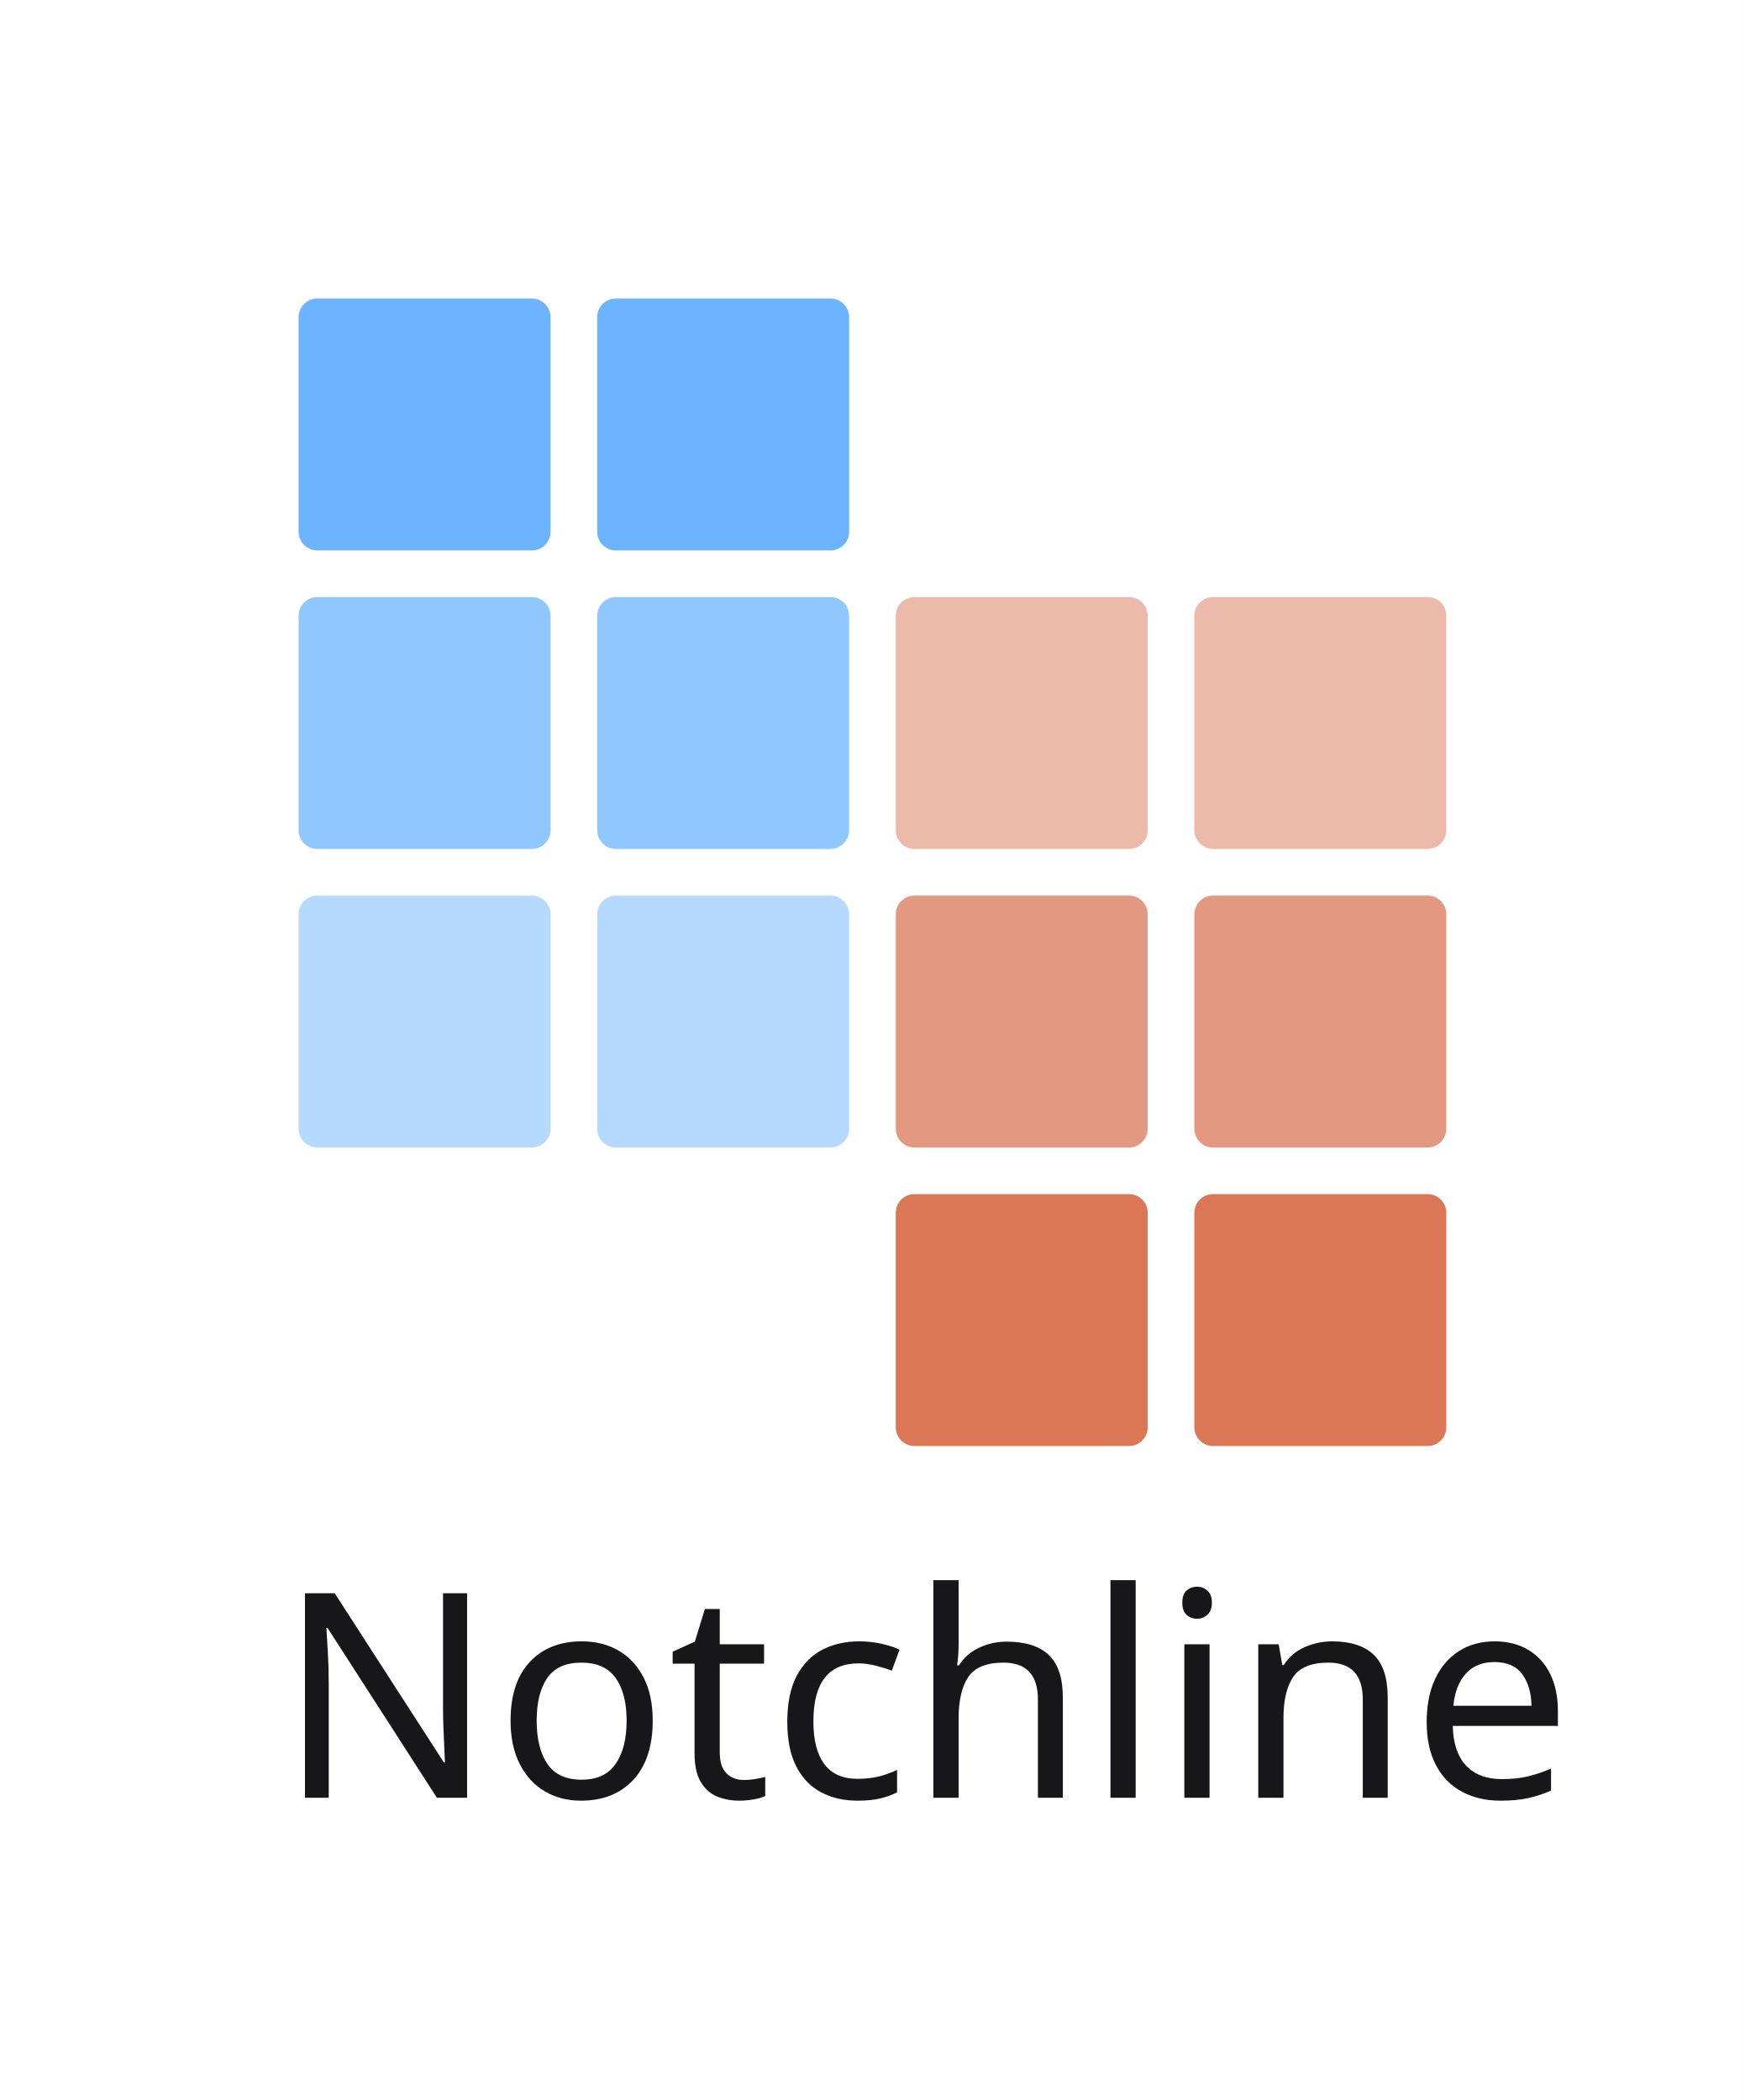
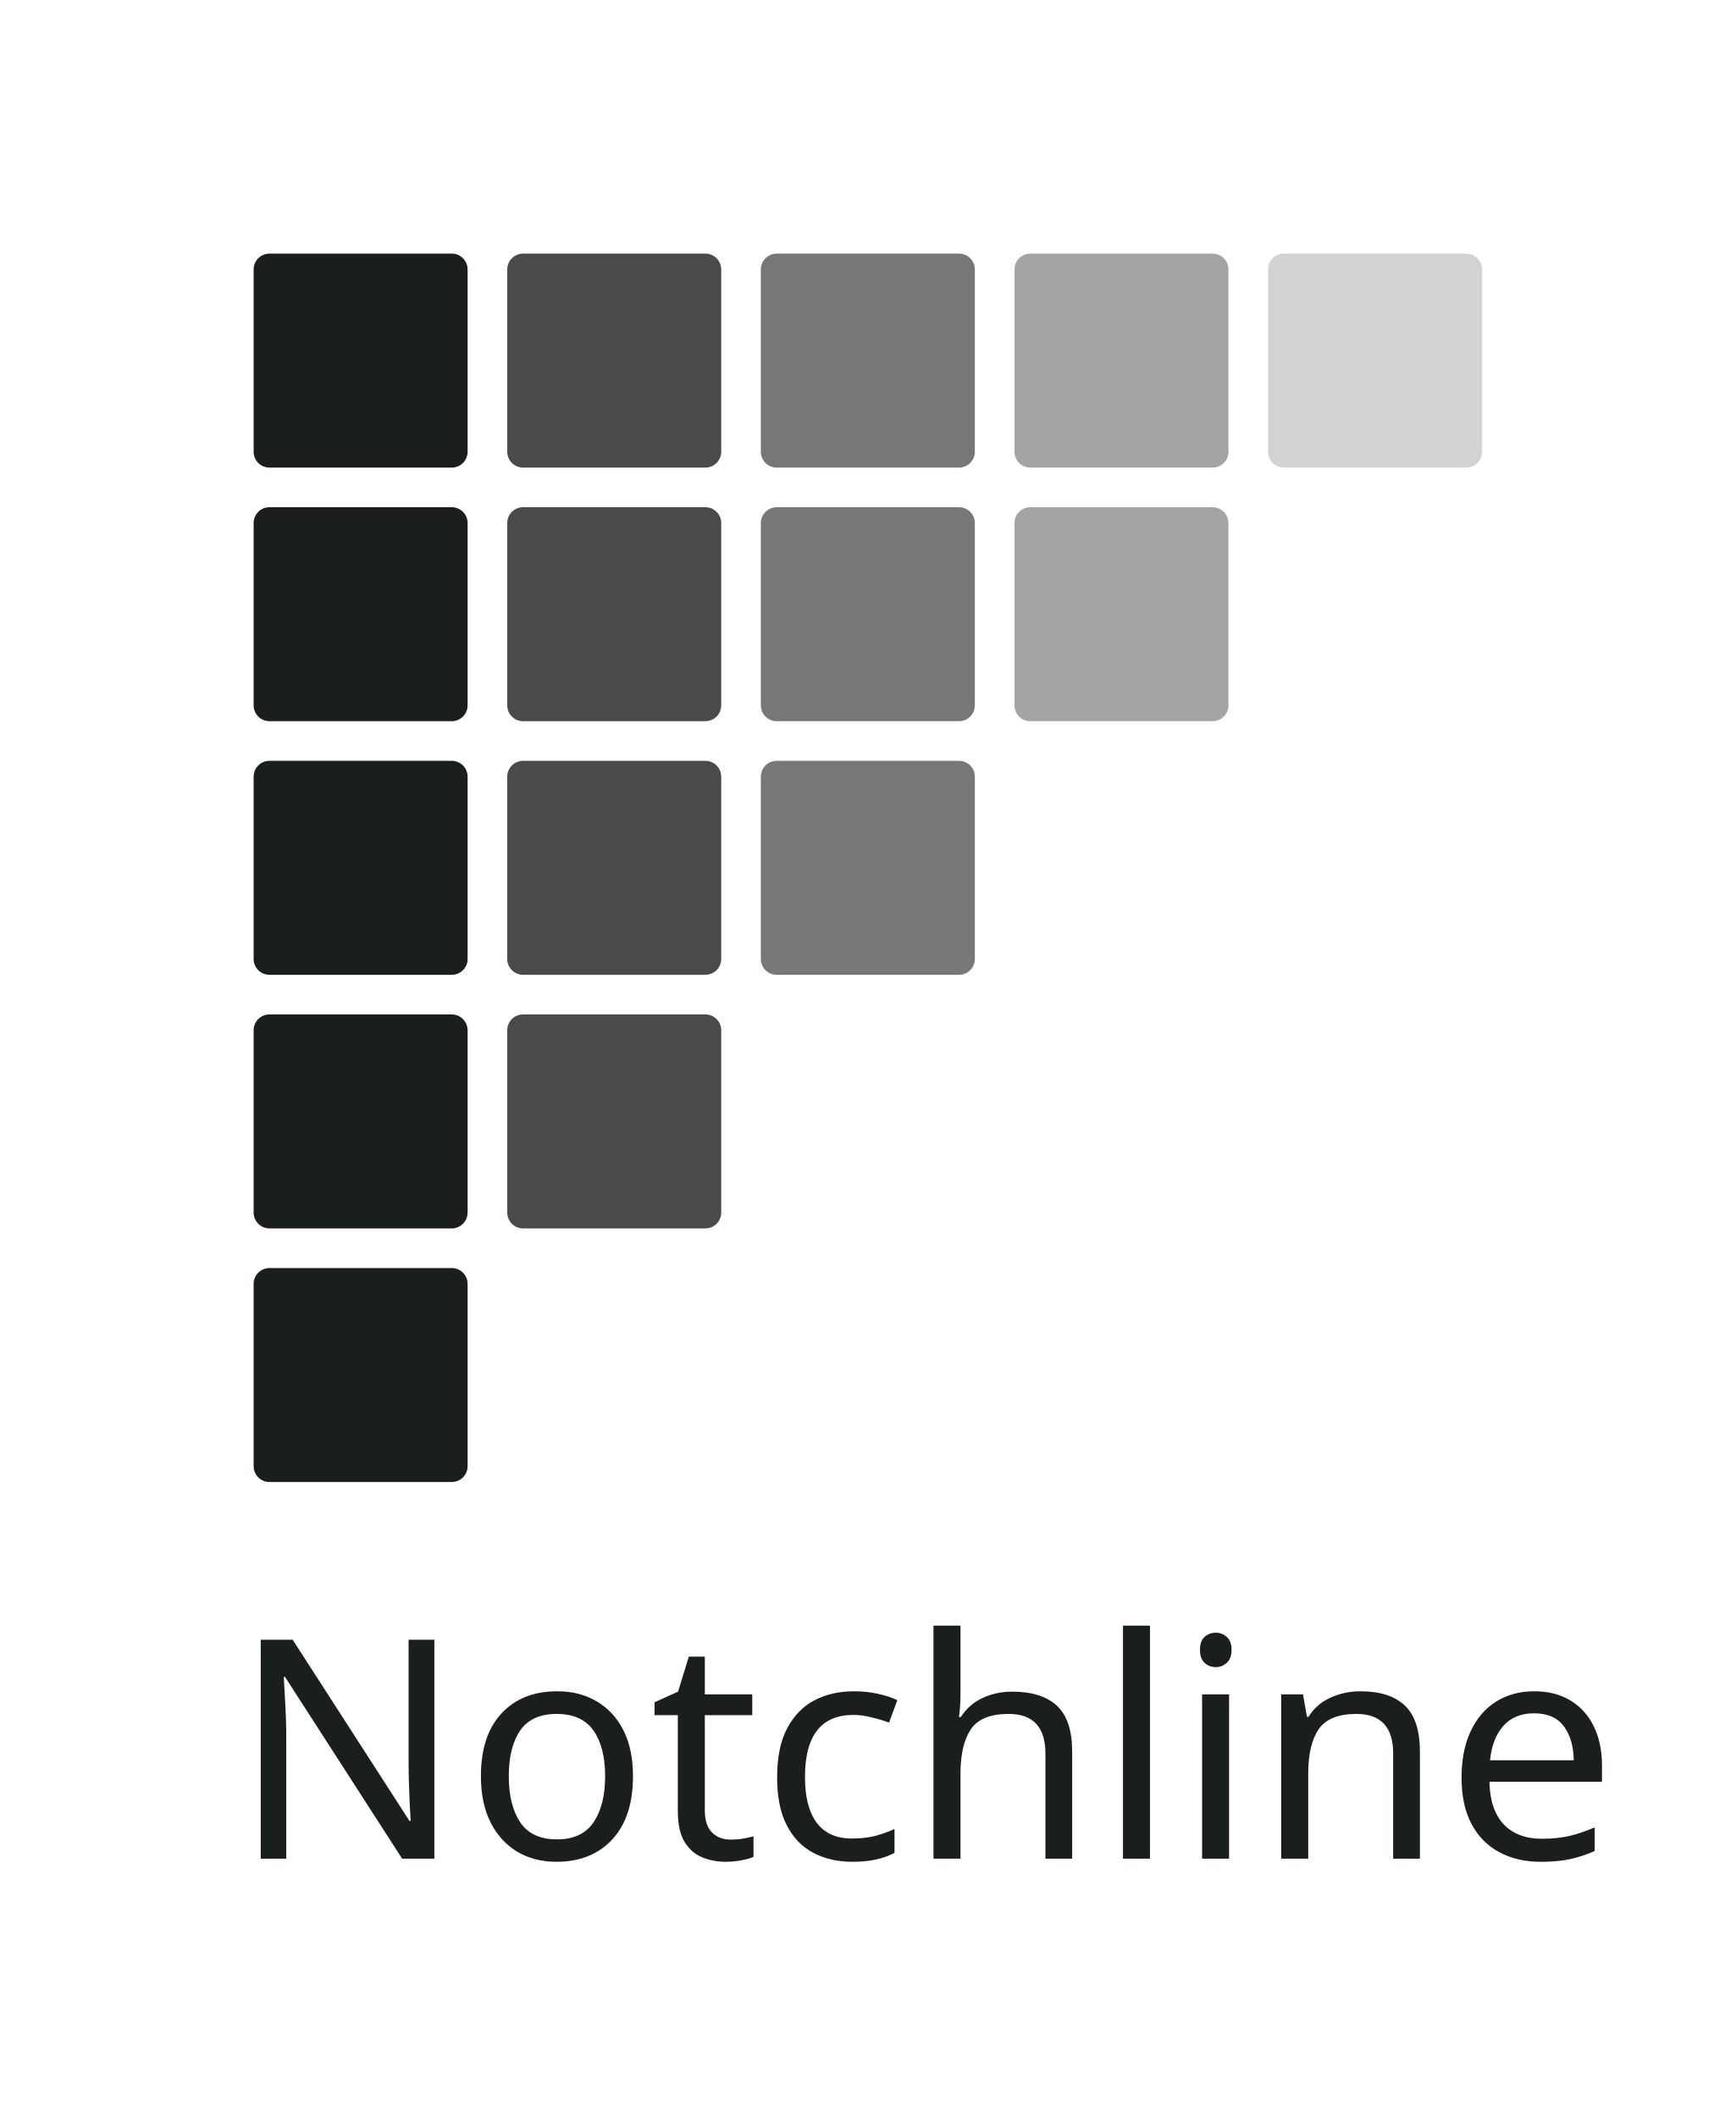
- <svg xmlns="http://www.w3.org/2000/svg" width="187" height="225.1" viewBox="0 0 187 225.1">
-   <rect width="187" height="225.1" fill="#FFFFFF" />
-   <rect x="32" y="32" width="27" height="27" rx="2" fill="#6CB4FF" />
-   <rect x="32" y="64" width="27" height="27" rx="2" fill="#6CB4FF" fill-opacity="0.75" />
-   <rect x="32" y="96" width="27" height="27" rx="2" fill="#6CB4FF" fill-opacity="0.5" />
-   <rect x="64" y="32" width="27" height="27" rx="2" fill="#6CB4FF" />
-   <rect x="64" y="64" width="27" height="27" rx="2" fill="#6CB4FF" fill-opacity="0.75" />
-   <rect x="64" y="96" width="27" height="27" rx="2" fill="#6CB4FF" fill-opacity="0.5" />
-   <rect x="96" y="64" width="27" height="27" rx="2" fill="#D97757" fill-opacity="0.5" />
-   <rect x="96" y="96" width="27" height="27" rx="2" fill="#D97757" fill-opacity="0.75" />
-   <rect x="96" y="128" width="27" height="27" rx="2" fill="#D97757" />
-   <rect x="128" y="64" width="27" height="27" rx="2" fill="#D97757" fill-opacity="0.5" />
-   <rect x="128" y="96" width="27" height="27" rx="2" fill="#D97757" fill-opacity="0.75" />
-   <rect x="128" y="128" width="27" height="27" rx="2" fill="#D97757" />
-   <text x="29.7" y="192.7" textLength="126.1" lengthAdjust="spacing" font-family="Tahoma, Verdana, Geneva, sans-serif" font-size="30.70" fill="#17171A">Notchline</text>
+ <svg xmlns="http://www.w3.org/2000/svg" width="219" height="267.12" viewBox="0 0 219 267.12">
+   <rect width="219" height="267.12" fill="#FFFFFF" />
+   <rect x="32.00" y="32.00" width="27" height="27" rx="2" fill="#1B1F1C" />
+   <rect x="32.00" y="64.00" width="27" height="27" rx="2" fill="#1B1F1C" />
+   <rect x="32.00" y="96.00" width="27" height="27" rx="2" fill="#1B1F1C" />
+   <rect x="32.00" y="128.00" width="27" height="27" rx="2" fill="#1B1F1C" />
+   <rect x="32.00" y="160.00" width="27" height="27" rx="2" fill="#1B1F1C" />
+   <rect x="64.00" y="32.00" width="27" height="27" rx="2" fill="#1B1F1C" fill-opacity="0.8" />
+   <rect x="64.00" y="64.00" width="27" height="27" rx="2" fill="#1B1F1C" fill-opacity="0.8" />
+   <rect x="64.00" y="96.00" width="27" height="27" rx="2" fill="#1B1F1C" fill-opacity="0.8" />
+   <rect x="64.00" y="128.00" width="27" height="27" rx="2" fill="#1B1F1C" fill-opacity="0.8" />
+   <rect x="96.00" y="32.00" width="27" height="27" rx="2" fill="#1B1F1C" fill-opacity="0.6" />
+   <rect x="96.00" y="64.00" width="27" height="27" rx="2" fill="#1B1F1C" fill-opacity="0.6" />
+   <rect x="96.00" y="96.00" width="27" height="27" rx="2" fill="#1B1F1C" fill-opacity="0.6" />
+   <rect x="128.00" y="32.00" width="27" height="27" rx="2" fill="#1B1F1C" fill-opacity="0.4" />
+   <rect x="128.00" y="64.00" width="27" height="27" rx="2" fill="#1B1F1C" fill-opacity="0.4" />
+   <rect x="160.00" y="32.00" width="27" height="27" rx="2" fill="#1B1F1C" fill-opacity="0.2" />
+   <text x="29.15" y="234.53" textLength="158.87" lengthAdjust="spacingAndGlyphs" font-family="Tahoma, Verdana, Geneva, sans-serif" font-size="38.69" fill="#1B1F1C">Notchline</text>
</svg>
